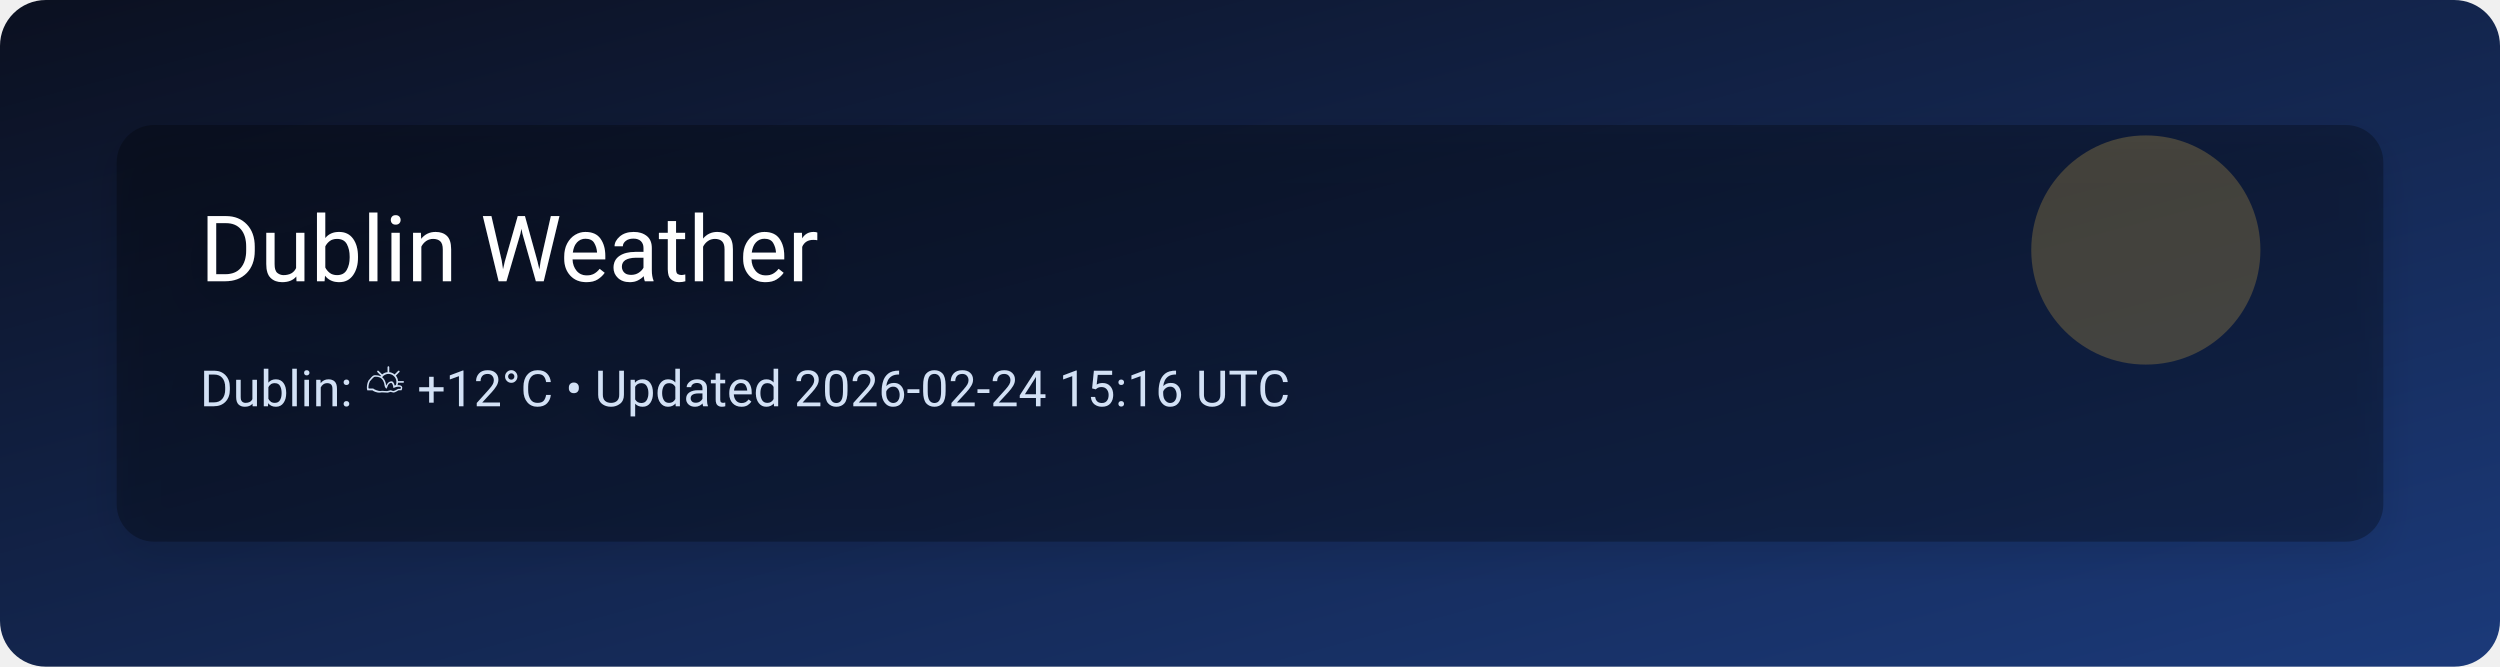
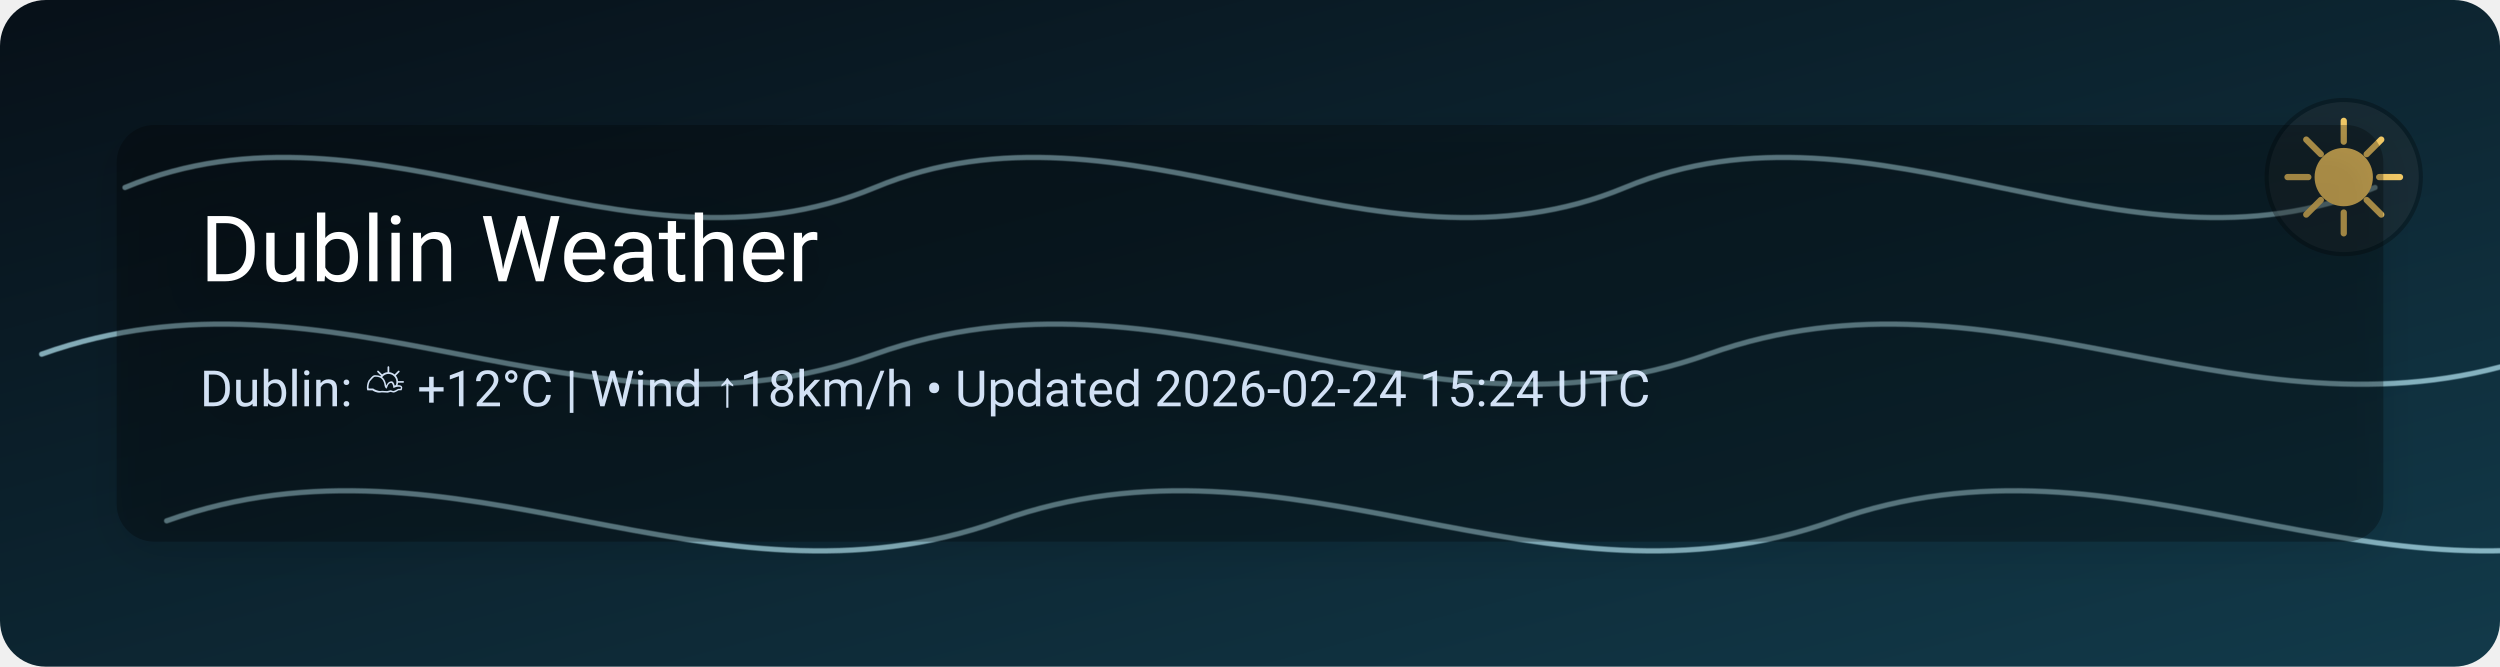
<svg xmlns="http://www.w3.org/2000/svg" width="1200" height="320" viewBox="0 0 1200 320">
  <defs>
    <linearGradient id="g" x1="0" y1="0" x2="1" y2="1">
-       <stop offset="0" stop-color="#0b1020" />
-       <stop offset="1" stop-color="#1b3a7a" />
+       <stop offset="0" stop-color="#071018" />
+       <stop offset="1" stop-color="#123a4a" />
    </linearGradient>
    <filter id="shadow" x="-20%" y="-20%" width="140%" height="140%">
      <feDropShadow dx="0" dy="6" stdDeviation="10" flood-color="#000" flood-opacity="0.35" />
    </filter>
  </defs>
  <style>
    .title { font: 44px system-ui, -apple-system, Segoe UI, Roboto, Arial; fill: #fff; }
    .sub   { font: 24px system-ui, -apple-system, Segoe UI, Roboto, Arial; fill: #dbeafe; opacity: .95; }
    .card  { fill: rgba(0,0,0,0.28); }

-     /* Smooth infinite motion across entire banner */
    @keyframes scrollDown { from { transform: translateY(-320px); } to { transform: translateY(0px); } }
    @keyframes scrollRight{ from { transform: translateX(-600px); } to { transform: translateX(0px); } }
    @keyframes scrollLeft { from { transform: translateX(0px); } to { transform: translateX(-600px); } }
    @keyframes driftDiag  { from { transform: translate(-180px,-140px); } to { transform: translate(180px,140px); } }
- 
-     /* Thunder flash */
    @keyframes flash { 0%,90%,100% { opacity: 0; } 91%,93% { opacity: .65; } 94% { opacity: .1; } 95% { opacity: .45; } }

    .layerSlow  { opacity: .22; }
    .layerMed   { opacity: .30; }
    .layerFast  { opacity: .40; }

    .rainSlow { animation: scrollDown 2.6s linear infinite; }
    .rainMed  { animation: scrollDown 1.7s linear infinite; }
    .rainFast { animation: scrollDown 1.1s linear infinite; }

    .windSlow { animation: scrollRight 7.2s linear infinite; }
    .windMed  { animation: scrollRight 4.8s linear infinite; }
    .windFast { animation: scrollRight 3.2s linear infinite; }

    .fogSlow  { animation: scrollLeft 18s ease-in-out infinite; }
    .fogMed   { animation: scrollLeft 12s ease-in-out infinite; }
    .fogFast  { animation: scrollLeft 8s  ease-in-out infinite; }

    .snowSlow { animation: driftDiag 10s linear infinite; }
    .snowMed  { animation: driftDiag 7s  linear infinite; }
    .snowFast { animation: driftDiag 5s  linear infinite; }

    .flash { animation: flash 4.8s infinite; }
+ 
+     /* Badge subtle float */
+     @keyframes bob { 0%,100% { transform: translateY(0px); } 50% { transform: translateY(3px); } }
+     .badge { animation: bob 2.8s ease-in-out infinite; }
  </style>
  <rect width="1200" height="320" rx="22" fill="url(#g)" />
-   <g opacity="0.35" fill="#ffd36a">
-     <circle cx="1030" cy="120" r="55" />
+   <g class="layerSlow windSlow" fill="none" stroke="#bff3ff" stroke-width="3" stroke-linecap="round">
+     <path d="M 60 90 C 180 40, 300 140, 420 90 S 660 140, 780 90 S 1020 140, 1140 90" />
+     <path d="M 20 170 C 160 120, 280 220, 420 170 S 680 220, 820 170 S 1080 220, 1220 170" />
+     <path d="M 80 250 C 220 200, 340 300, 480 250 S 740 300, 880 250 S 1140 300, 1280 250" />
+   </g>
+   <g class="layerMed windMed" fill="none" stroke="#bff3ff" stroke-width="2.5" stroke-linecap="round">
+     <path d="M 60 90 C 180 40, 300 140, 420 90 S 660 140, 780 90 S 1020 140, 1140 90" />
+     <path d="M 20 170 C 160 120, 280 220, 420 170 S 680 220, 820 170 S 1080 220, 1220 170" />
+     <path d="M 80 250 C 220 200, 340 300, 480 250 S 740 300, 880 250 S 1140 300, 1280 250" />
+   </g>
+   <g class="layerFast windFast" fill="none" stroke="#bff3ff" stroke-width="2" stroke-linecap="round">
+     <path d="M 60 90 C 180 40, 300 140, 420 90 S 660 140, 780 90 S 1020 140, 1140 90" />
+     <path d="M 20 170 C 160 120, 280 220, 420 170 S 680 220, 820 170 S 1080 220, 1220 170" />
+     <path d="M 80 250 C 220 200, 340 300, 480 250 S 740 300, 880 250 S 1140 300, 1280 250" />
+   </g>
+   <g class="badge">
+     <circle cx="1125" cy="85" r="38" fill="rgba(0,0,0,0.28)" />
+     <circle cx="1125" cy="85" r="36" fill="rgba(255,255,255,0.06)" />
+   </g>
+   <g class="badge">
+     <circle cx="1125" cy="85" r="14" fill="#ffd36a" />
+     <g stroke="#ffd36a" stroke-width="3" stroke-linecap="round" opacity="0.95">
+       <line x1="1125" y1="58" x2="1125" y2="68" />
+       <line x1="1125" y1="102" x2="1125" y2="112" />
+       <line x1="1098" y1="85" x2="1108" y2="85" />
+       <line x1="1142" y1="85" x2="1152" y2="85" />
+       <line x1="1107" y1="67" x2="1114" y2="74" />
+       <line x1="1136" y1="96" x2="1143" y2="103" />
+       <line x1="1136" y1="74" x2="1143" y2="67" />
+       <line x1="1107" y1="103" x2="1114" y2="96" />
+     </g>
  </g>
  <g filter="url(#shadow)">
    <rect x="56" y="60" width="1088" height="200" rx="18" class="card" />
    <text x="96" y="135" class="title">Dublin Weather</text>
-     <text x="96" y="195" class="sub">Dublin: ⛅️  +12°C • Updated 2026-02-24 15:16 UTC</text>
+     <text x="96" y="195" class="sub">Dublin: ⛅️  +12°C | Wind ↑18km/h • Updated 2026-02-24 15:24 UTC</text>
  </g>
</svg>
